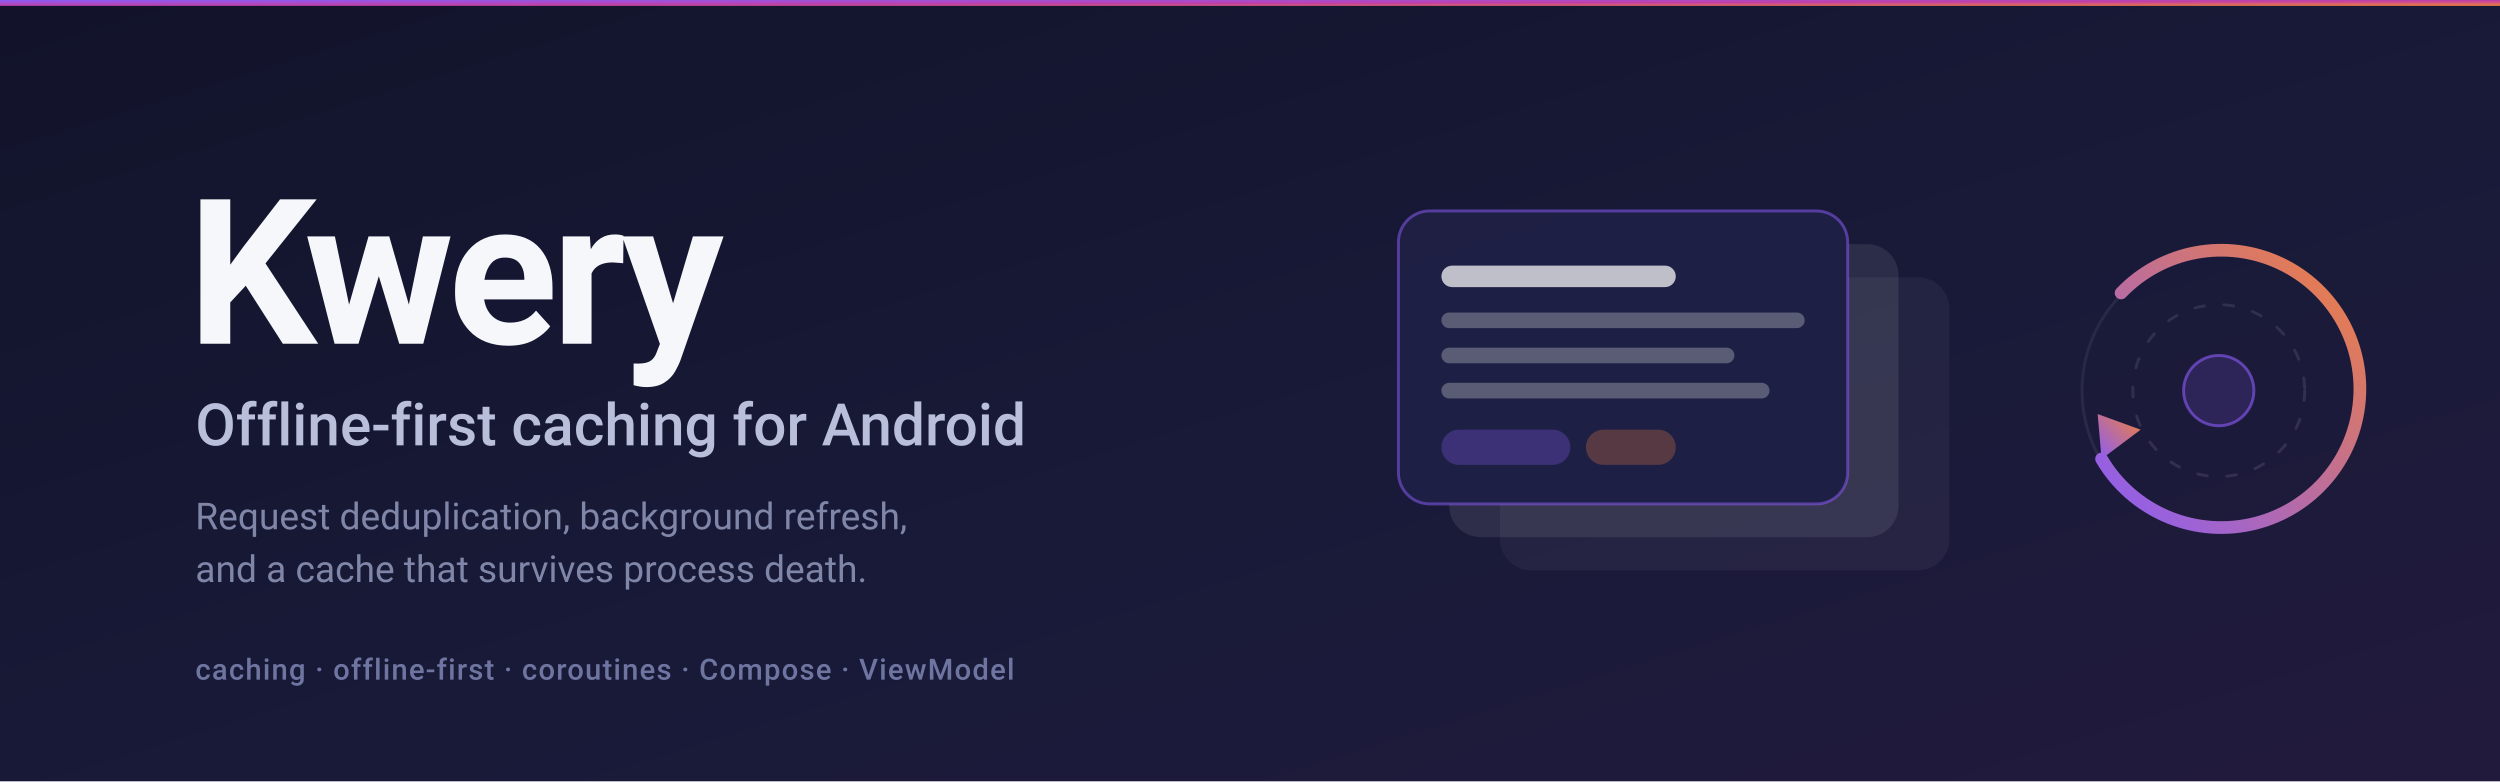
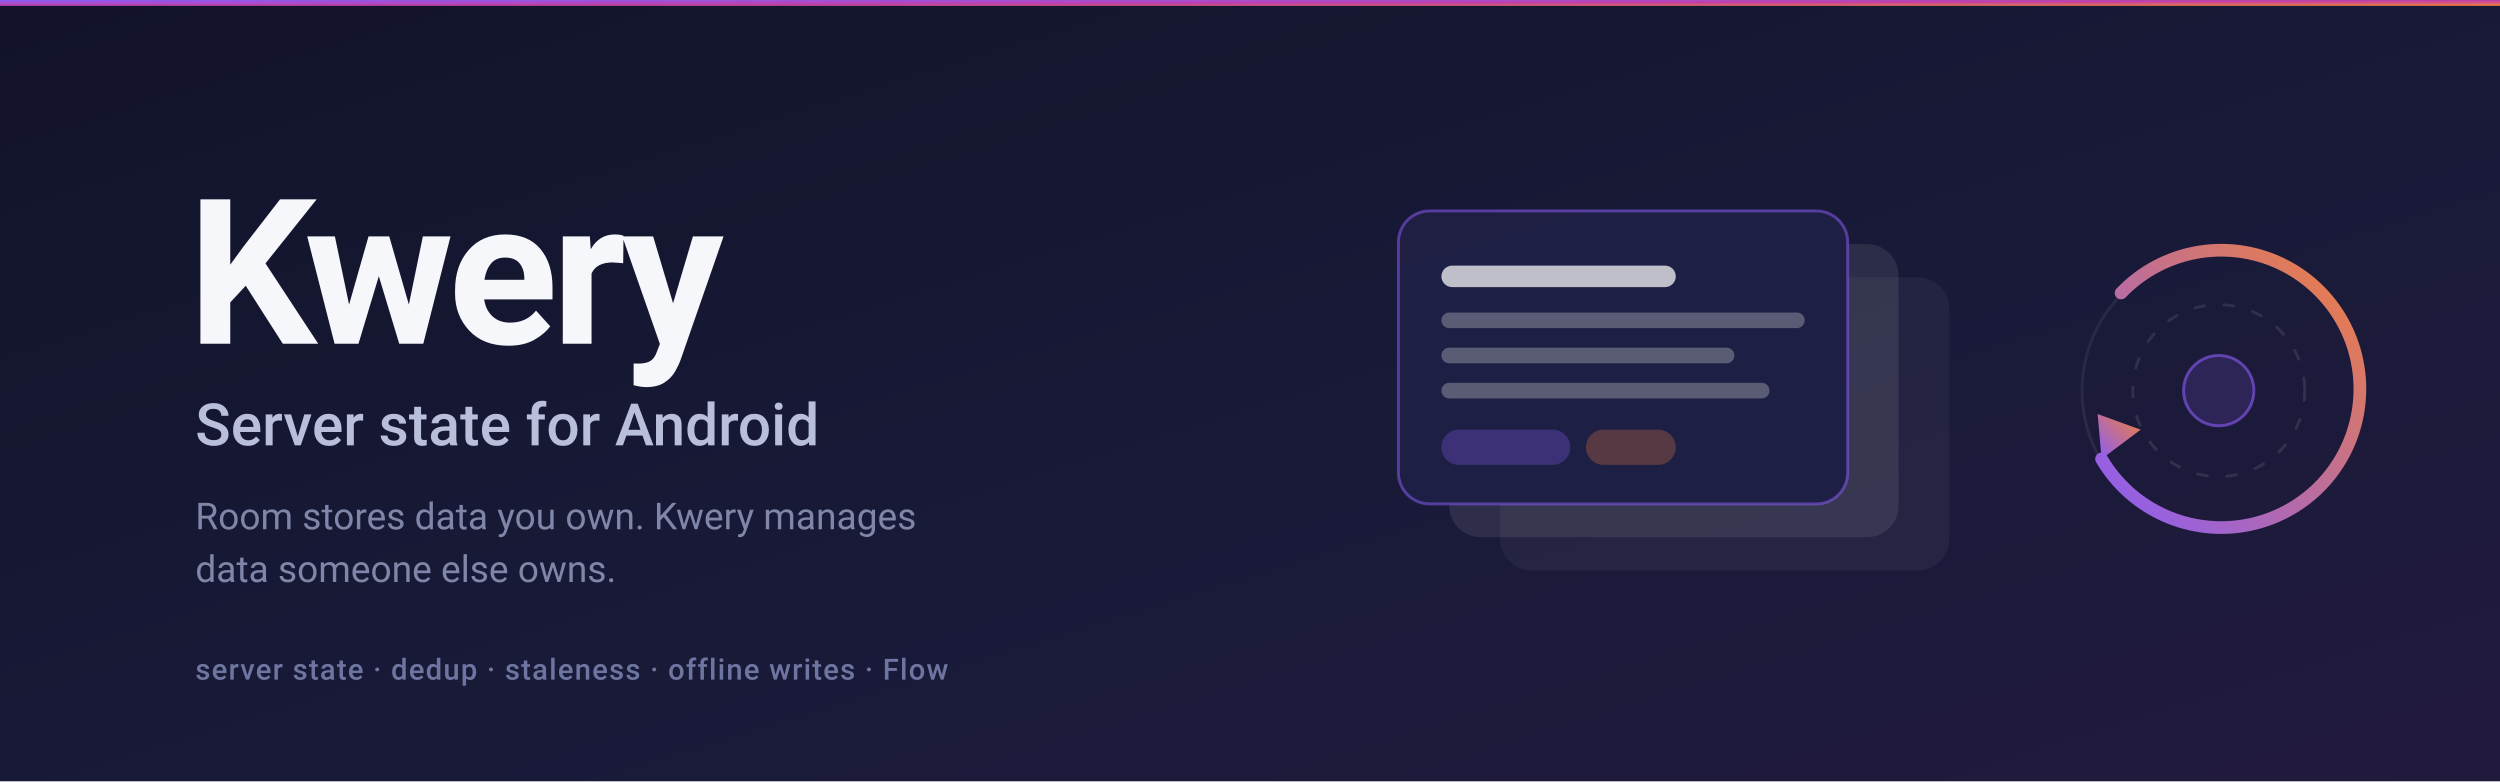
- <svg xmlns="http://www.w3.org/2000/svg" viewBox="0 0 1280 400" width="1280" height="400" role="img" aria-label="Kwery: offline-first caching for Android">
+ <svg xmlns="http://www.w3.org/2000/svg" viewBox="0 0 1280 400" width="1280" height="400" role="img" aria-label="Kwery: server state for Android">
  <defs>
    <linearGradient id="bg" x1="0" y1="0" x2="1" y2="1">
      <stop offset="0%" stop-color="#12132A" />
      <stop offset="55%" stop-color="#181A38" />
      <stop offset="100%" stop-color="#221A3D" />
    </linearGradient>
    <linearGradient id="brand" x1="0" y1="0" x2="1" y2="1">
      <stop offset="0%" stop-color="#8B5CF6" />
      <stop offset="55%" stop-color="#C13FA6" />
      <stop offset="100%" stop-color="#F0803C" />
    </linearGradient>
    <linearGradient id="arc" x1="0" y1="1" x2="1" y2="0">
      <stop offset="0%" stop-color="#8B5CF6" />
      <stop offset="100%" stop-color="#F0803C" />
    </linearGradient>
    <linearGradient id="fade" x1="0" y1="0" x2="1" y2="0">
      <stop offset="0%" stop-color="#8B5CF6" stop-opacity="0.55" />
      <stop offset="100%" stop-color="#8B5CF6" stop-opacity="0" />
    </linearGradient>
  </defs>
  <rect width="1280" height="400" fill="url(#bg)" />
  <rect width="1280" height="3" fill="url(#brand)" />
  <g transform="translate(716 108)" opacity="0.95">
    <rect x="52" y="34" width="230" height="150" rx="16" fill="#FFFFFF" opacity="0.05" />
    <rect x="26" y="17" width="230" height="150" rx="16" fill="#FFFFFF" opacity="0.09" />
    <rect x="0" y="0" width="230" height="150" rx="16" fill="#1E2044" stroke="#8B5CF6" stroke-opacity="0.55" stroke-width="1.5" />
    <rect x="22" y="28" width="120" height="11" rx="5.5" fill="#FFFFFF" opacity="0.75" />
    <rect x="22" y="52" width="186" height="8" rx="4" fill="#FFFFFF" opacity="0.28" />
    <rect x="22" y="70" width="150" height="8" rx="4" fill="#FFFFFF" opacity="0.28" />
    <rect x="22" y="88" width="168" height="8" rx="4" fill="#FFFFFF" opacity="0.28" />
    <rect x="22" y="112" width="66" height="18" rx="9" fill="#8B5CF6" opacity="0.30" />
    <rect x="96" y="112" width="46" height="18" rx="9" fill="#F0803C" opacity="0.28" />
  </g>
  <g transform="translate(1136 200)" fill="none" stroke-linecap="round">
    <circle r="70" stroke="#FFFFFF" stroke-opacity="0.07" stroke-width="1.5" />
    <path d="M -50 -50 A 71 71 0 1 1 -60 35" stroke="url(#arc)" stroke-width="6.5" />
    <path d="M -60 35 l -2 -23 l 22 8 z" fill="url(#arc)" stroke="none" />
    <circle r="44" stroke="#FFFFFF" stroke-opacity="0.10" stroke-width="1.5" stroke-dasharray="5 10" />
    <circle r="18" fill="#8B5CF6" fill-opacity="0.16" stroke="#8B5CF6" stroke-opacity="0.6" stroke-width="1.5" />
  </g>
  <line x1="96" y1="300" x2="700" y2="300" stroke="url(#fade)" stroke-width="1" />
  <g font-family="system-ui, -apple-system, 'Segoe UI', Roboto, 'Helvetica Neue', Arial, sans-serif">
    <text x="96" y="176" font-size="104" font-weight="700" letter-spacing="-3" fill="#F6F7FB">Kwery</text>
-     <text x="100" y="228" font-size="30" font-weight="500" fill="#B9BEDA">Offline-first caching for Android</text>
-     <text x="100" y="271" font-size="19" font-weight="400" fill="#7F86A8">Request deduplication, background refresh,</text>
-     <text x="100" y="298" font-size="19" font-weight="400" fill="#7F86A8">and a cache that survives process death.</text>
+     <text x="100" y="228" font-size="30" font-weight="500" fill="#B9BEDA">Server state for Android</text>
+     <text x="100" y="271" font-size="19" font-weight="400" fill="#7F86A8">Room stores data you own. Kwery manages</text>
+     <text x="100" y="298" font-size="19" font-weight="400" fill="#7F86A8">data someone else owns.</text>
  </g>
  <g font-family="system-ui, -apple-system, 'Segoe UI', Roboto, 'Helvetica Neue', Arial, sans-serif" font-size="15" font-weight="500" fill="#6E75A0" letter-spacing="0.6">
-     <text x="100" y="348">caching · offline-first · coroutines · Compose · ViewModel</text>
+     <text x="100" y="348">server state · dedup · staleness · offline writes · Flow</text>
  </g>
</svg>
